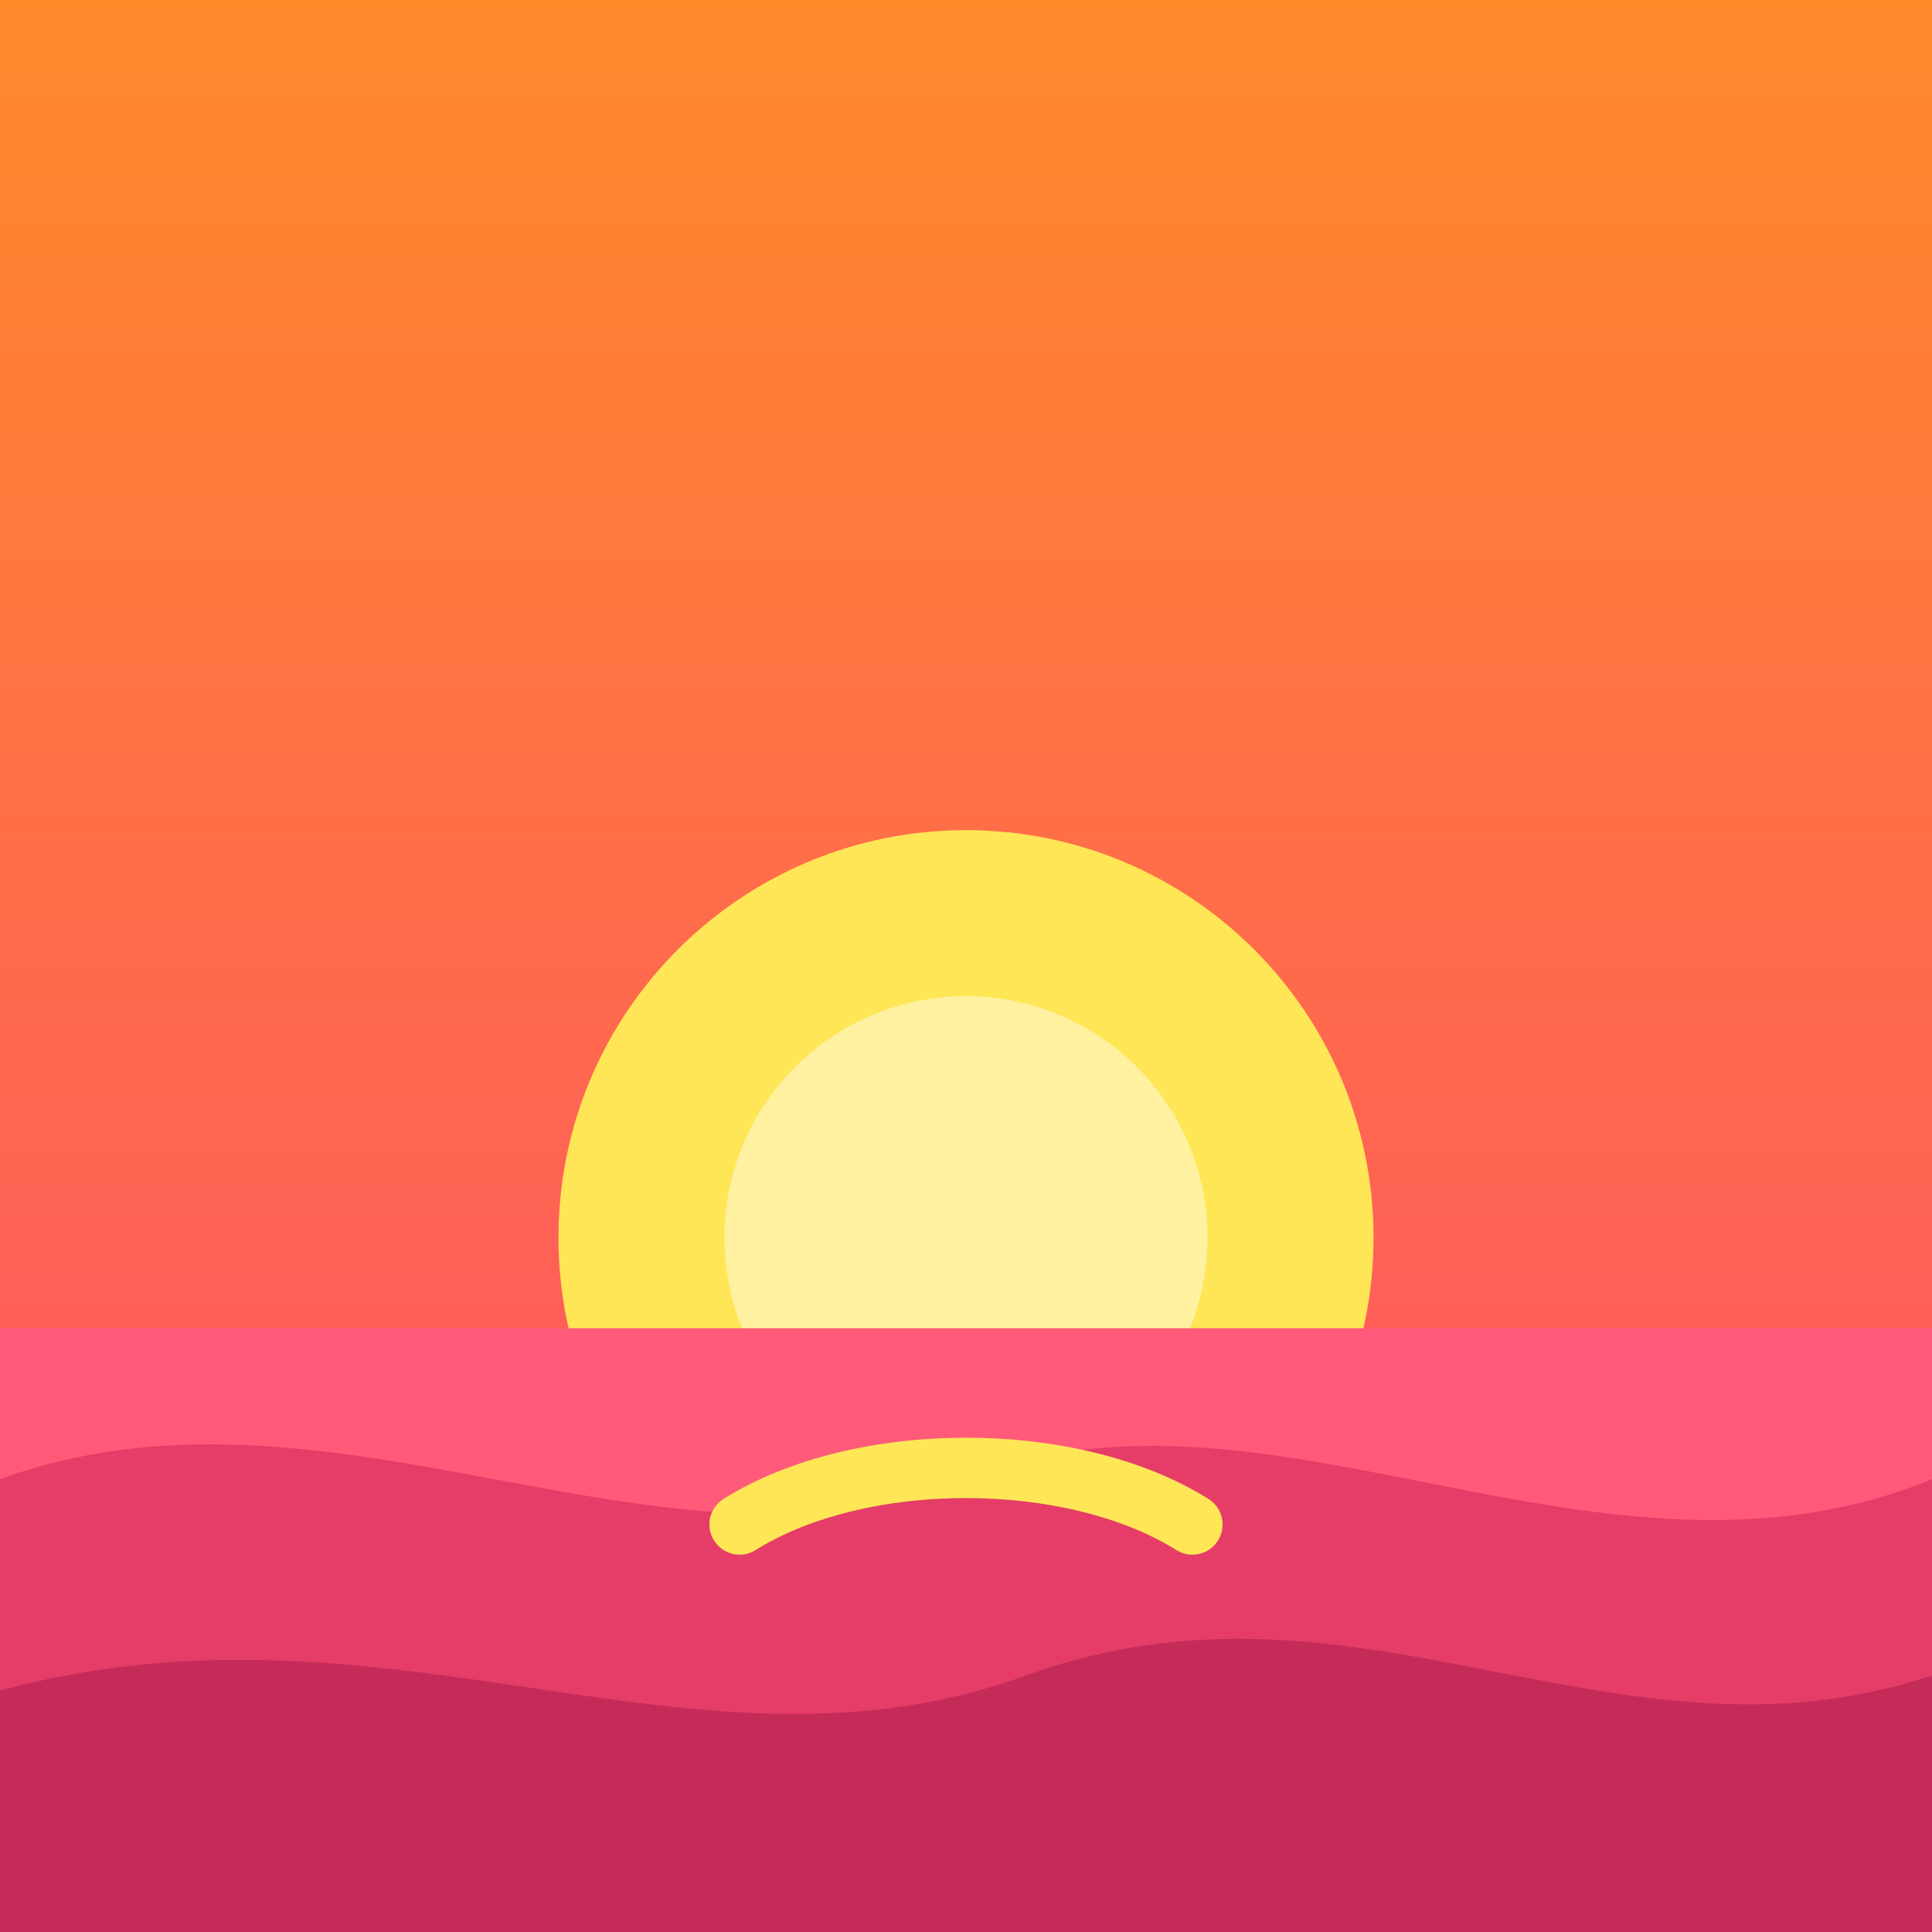
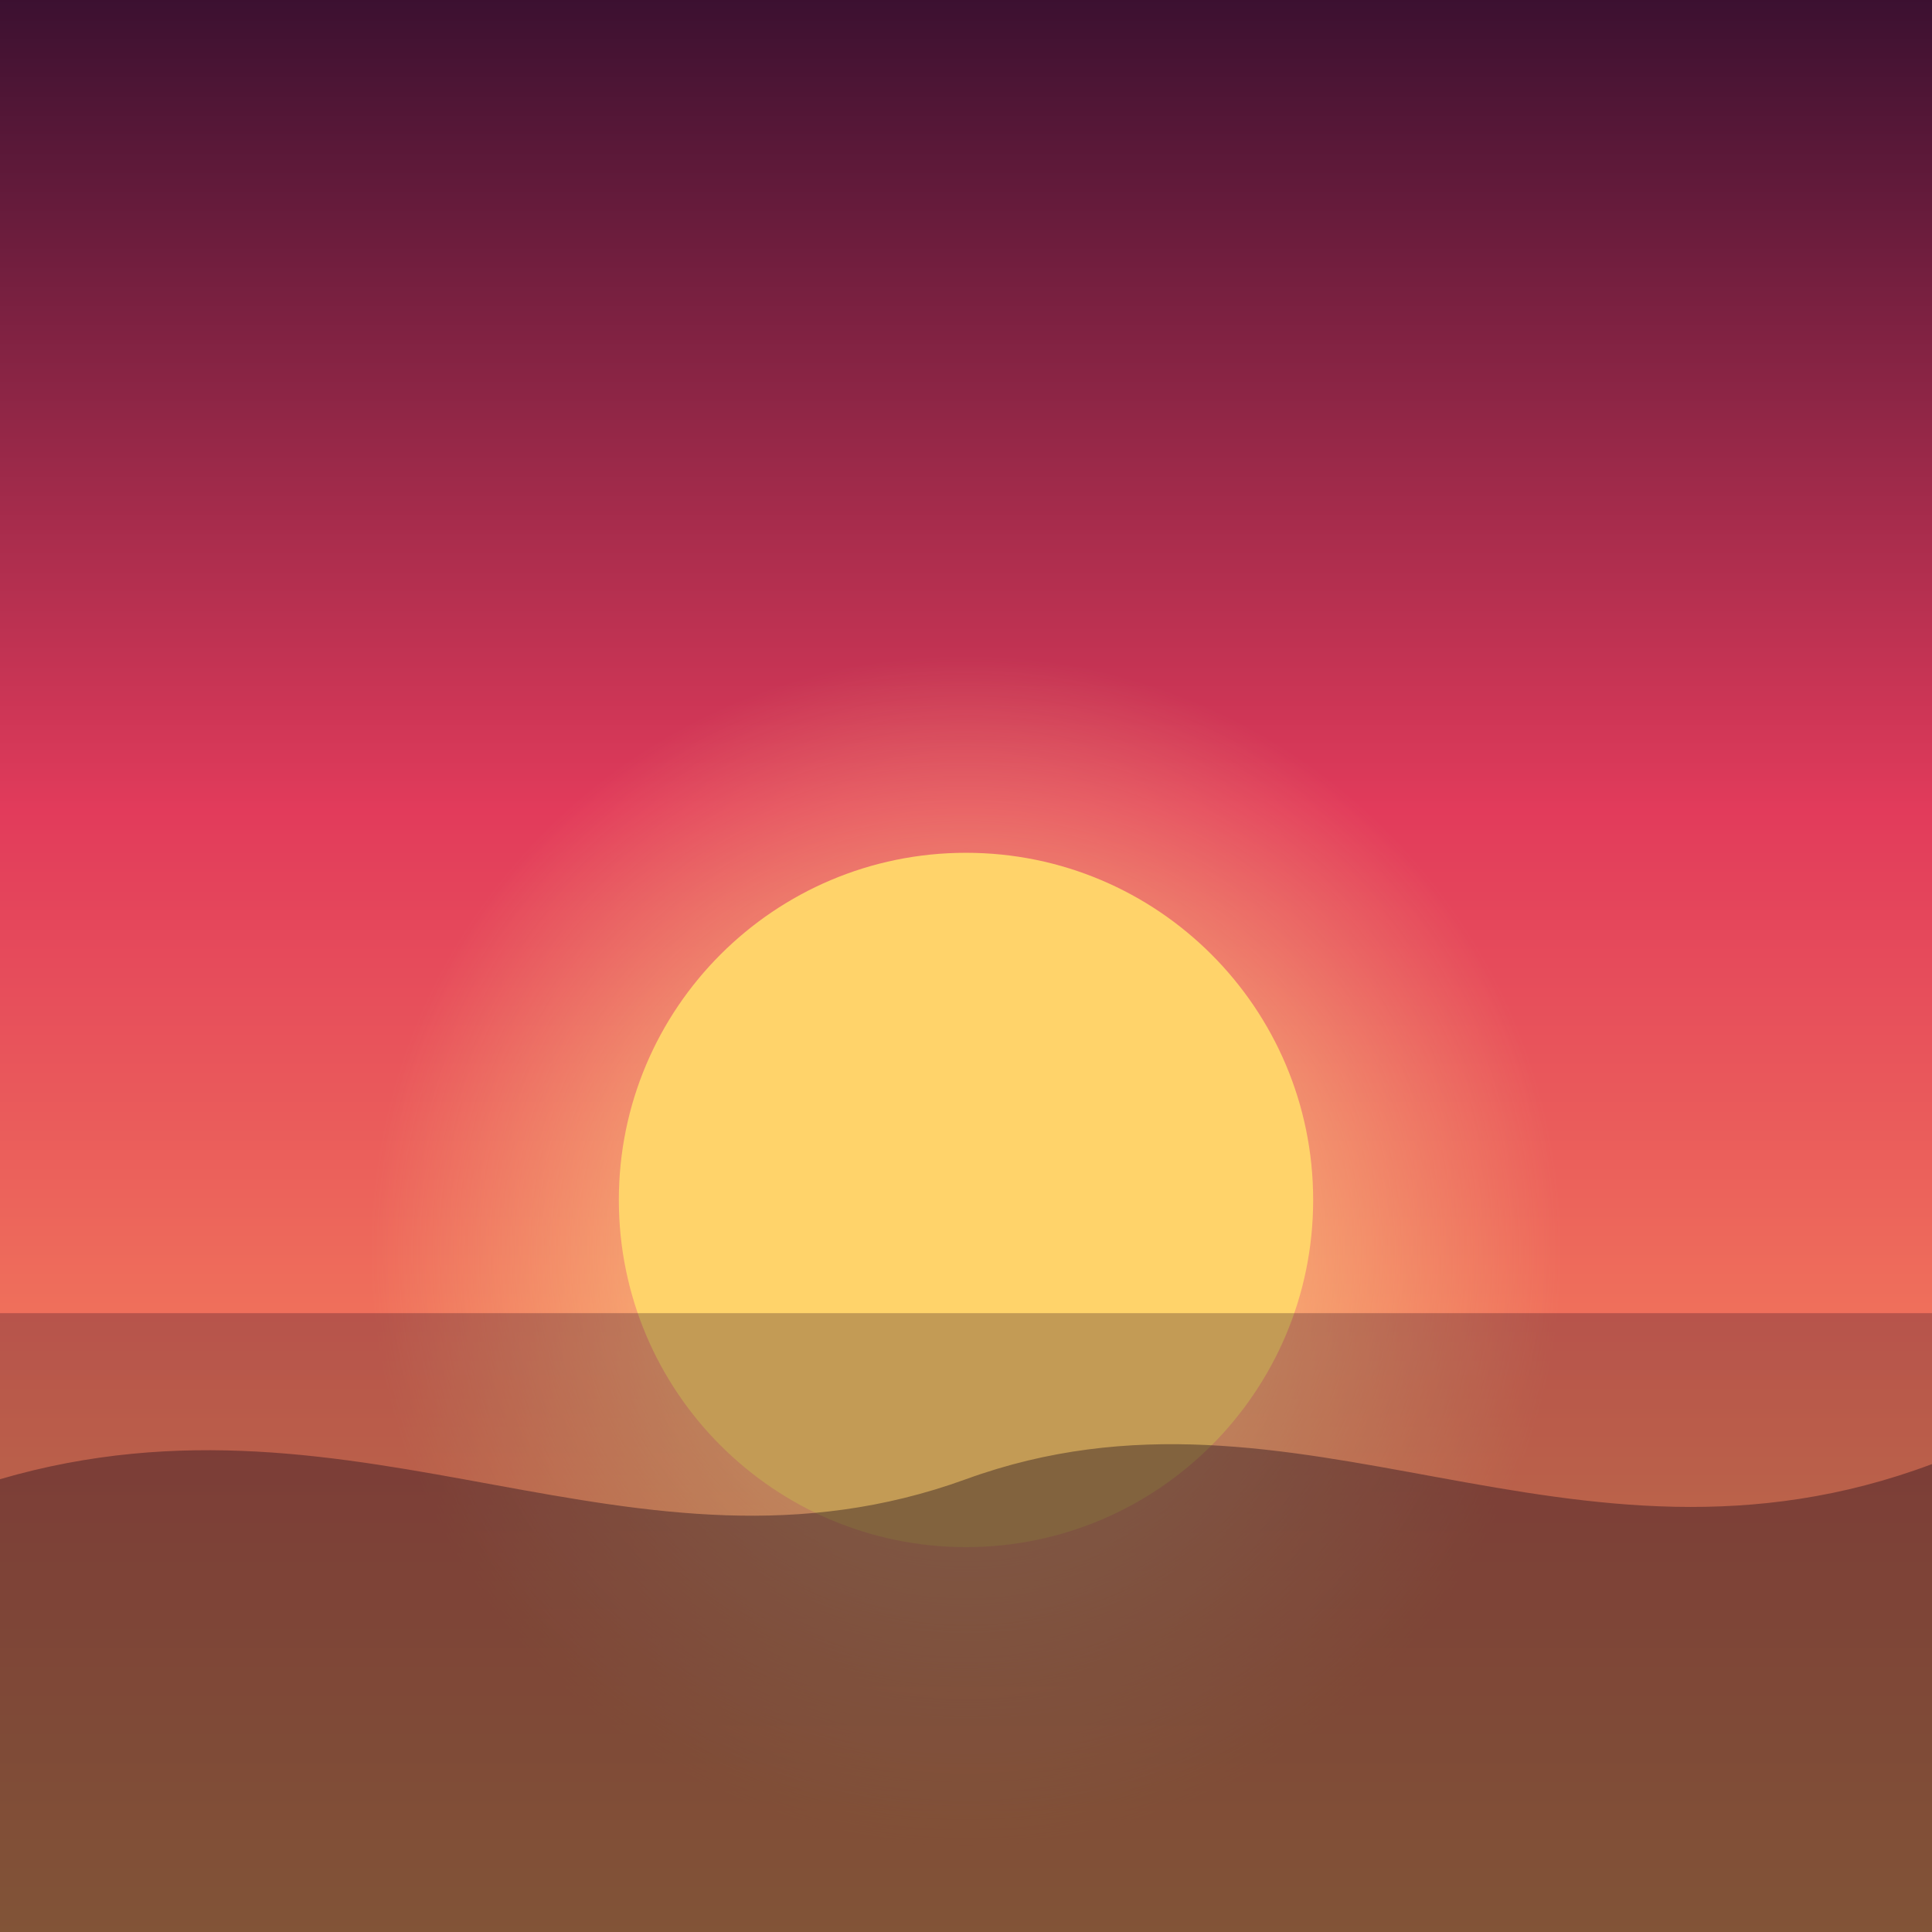
<svg xmlns="http://www.w3.org/2000/svg" viewBox="0 0 512 512">
  <defs>
-     <linearGradient id="s" x1="0" y1="0" x2="0" y2="1">
-       <stop offset="0" stop-color="#FF8A2A" />
-       <stop offset="1" stop-color="#FF4B6E" />
+     <linearGradient id="sun" x1="0" y1="0" x2="0" y2="1">
+       <stop offset="0" stop-color="#3A1030" />
+       <stop offset=".42" stop-color="#E23B5B" />
+       <stop offset="1" stop-color="#FFB15A" />
    </linearGradient>
+     <radialGradient id="sunGlow" cx="50%" cy="58%" r="40%">
+       <stop offset="0" stop-color="#FFE08A" />
+       <stop offset="1" stop-color="#FFE08A" stop-opacity="0" />
+     </radialGradient>
  </defs>
-   <rect width="512" height="512" fill="url(#s)" />
-   <circle cx="256" cy="328" r="108" fill="#FFE657" />
-   <circle cx="256" cy="328" r="64" fill="#FFF1A0" />
-   <path d="M0 352H512V512H0Z" fill="#FF5A7A" />
-   <path d="M0 392C88 360 176 424 256 392C336 360 424 428 512 392V512H0Z" fill="#E53D68" />
-   <path d="M0 448C104 420 184 476 272 444C360 412 428 472 512 444V512H0Z" fill="#C42B58" />
-   <path d="M196 404C228 384 284 384 316 404" fill="none" stroke="#FFE657" stroke-width="16" stroke-linecap="round" />
+   <rect width="512" height="512" fill="url(#sun)" />
+   <circle cx="256" cy="300" r="200" fill="url(#sunGlow)" />
+   <circle cx="256" cy="318" r="92" fill="#FFD36A" />
+   <path d="M0 348H512V512H0Z" fill="#2A0C22" fill-opacity=".28" />
+   <path d="M0 392C96 364 168 424 256 392C344 360 416 424 512 388V512H0Z" fill="#1A0818" fill-opacity=".38" />
</svg>
